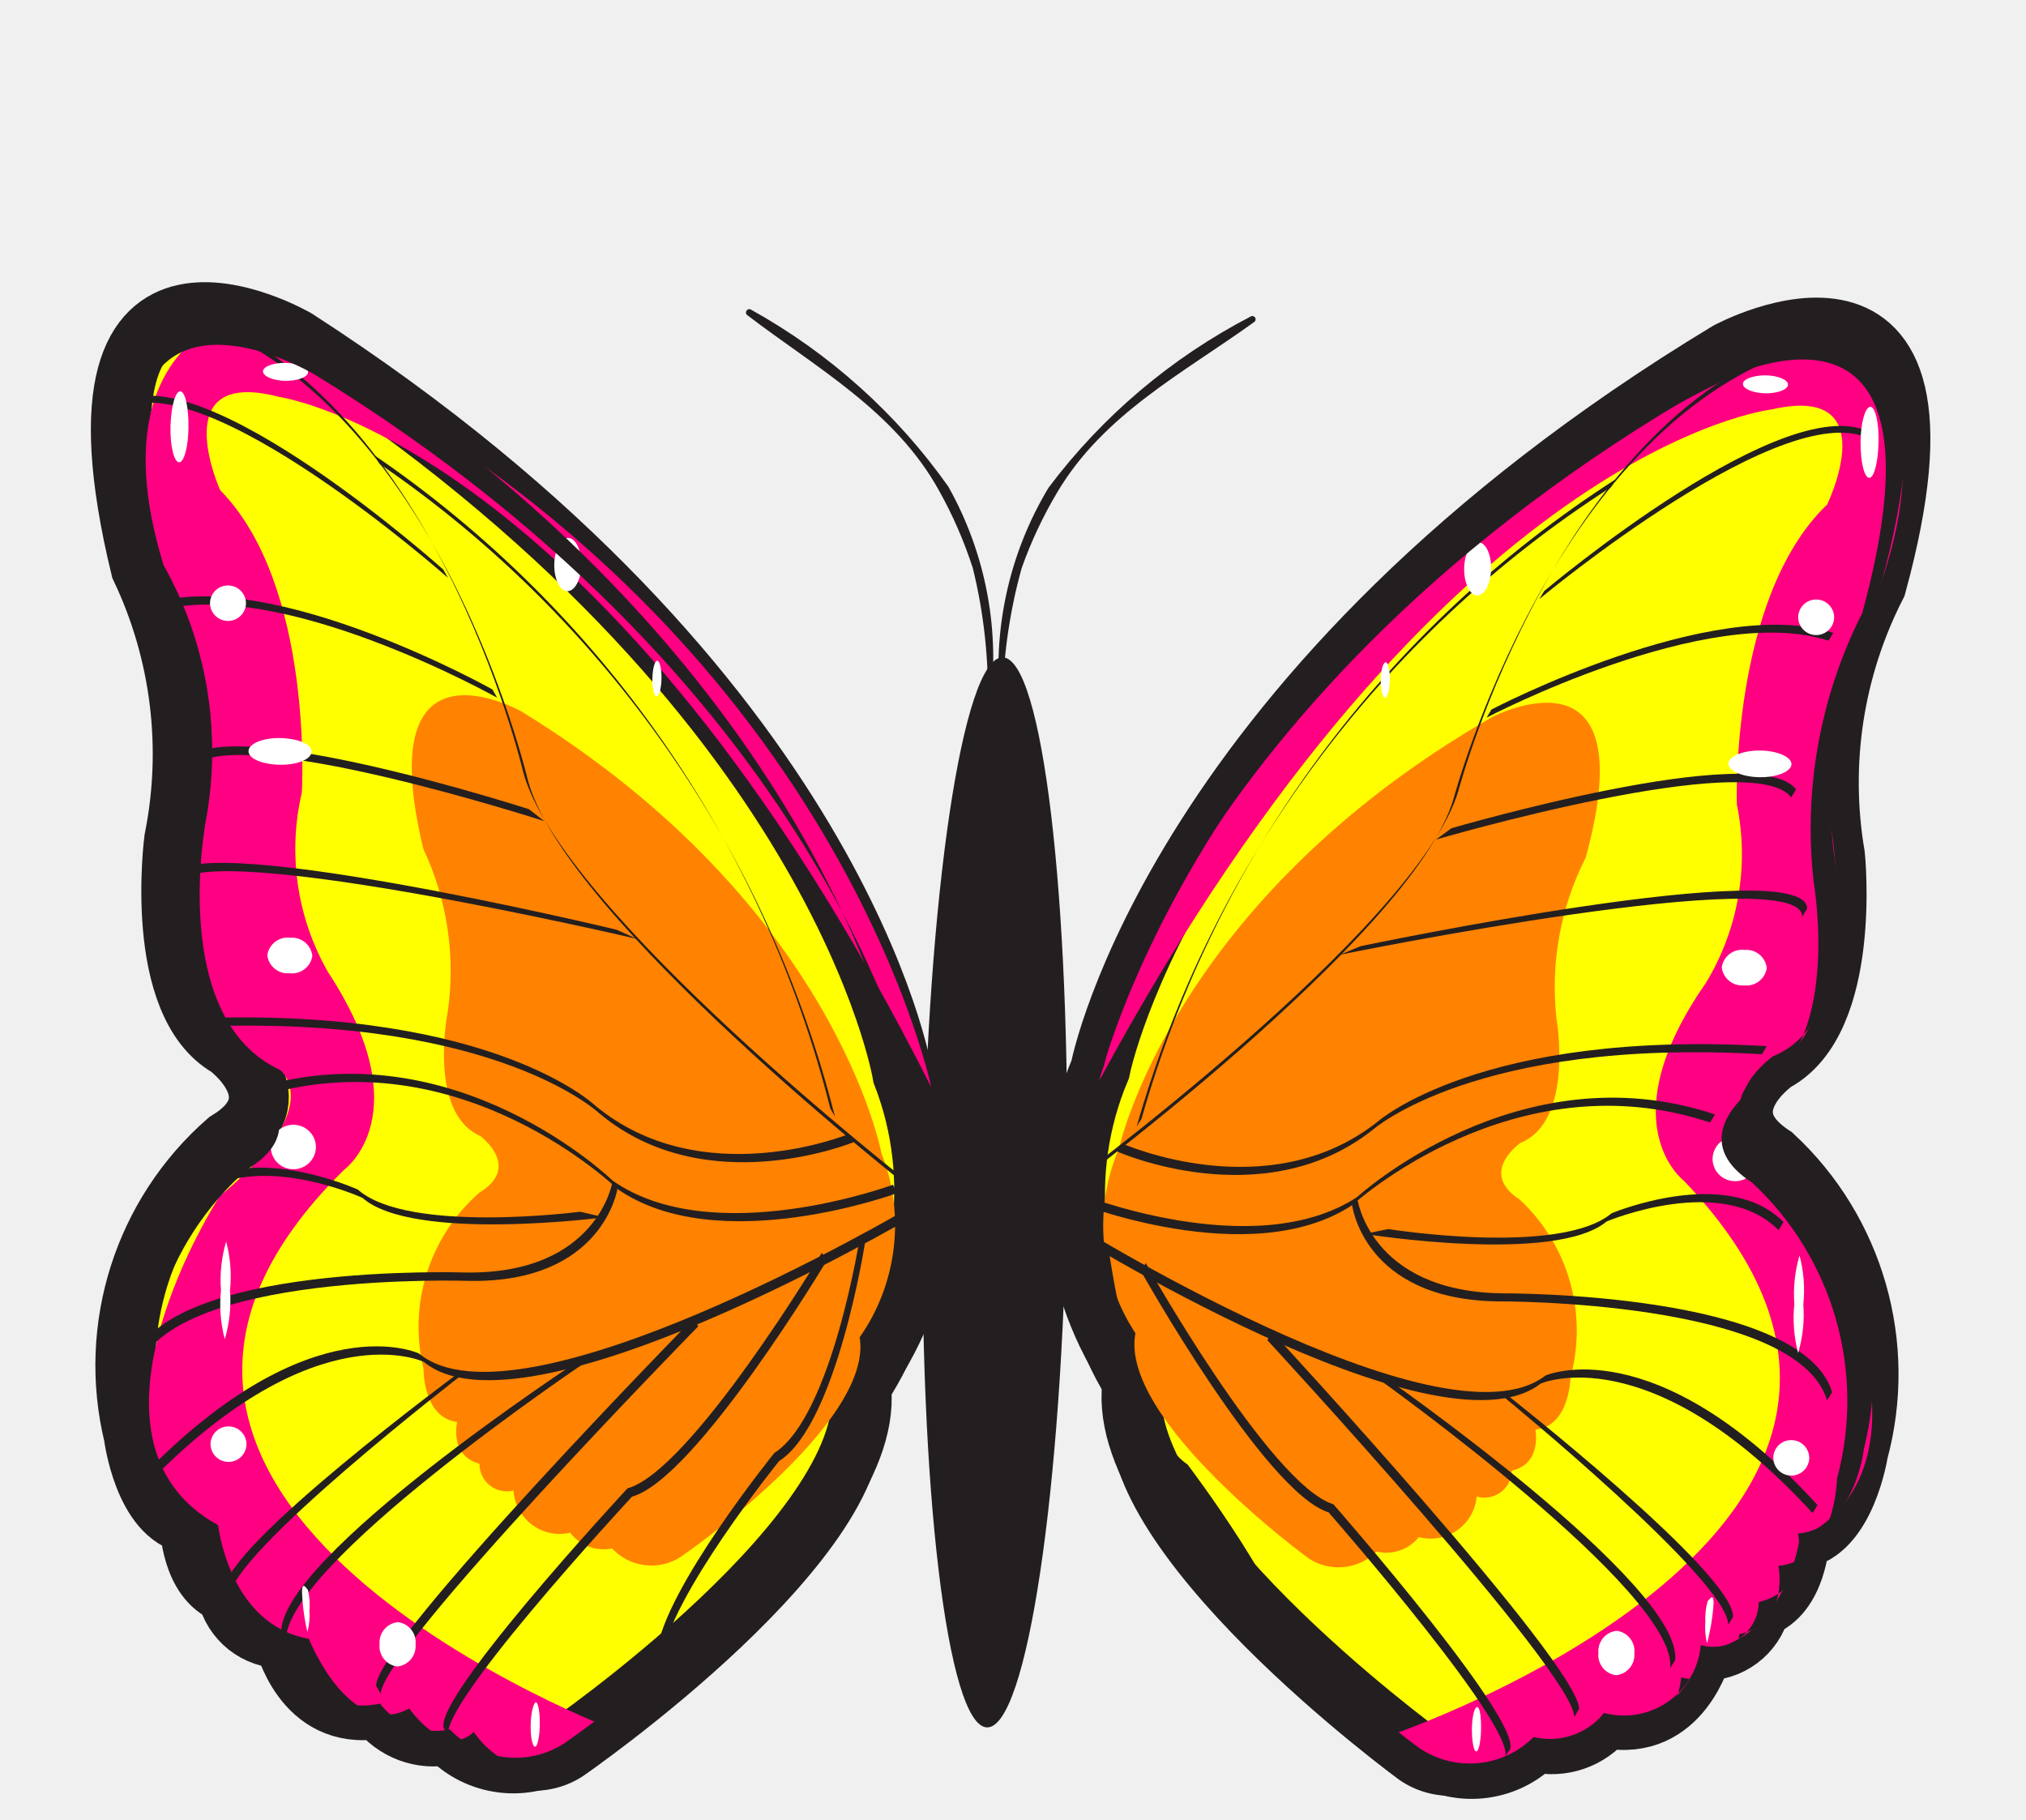
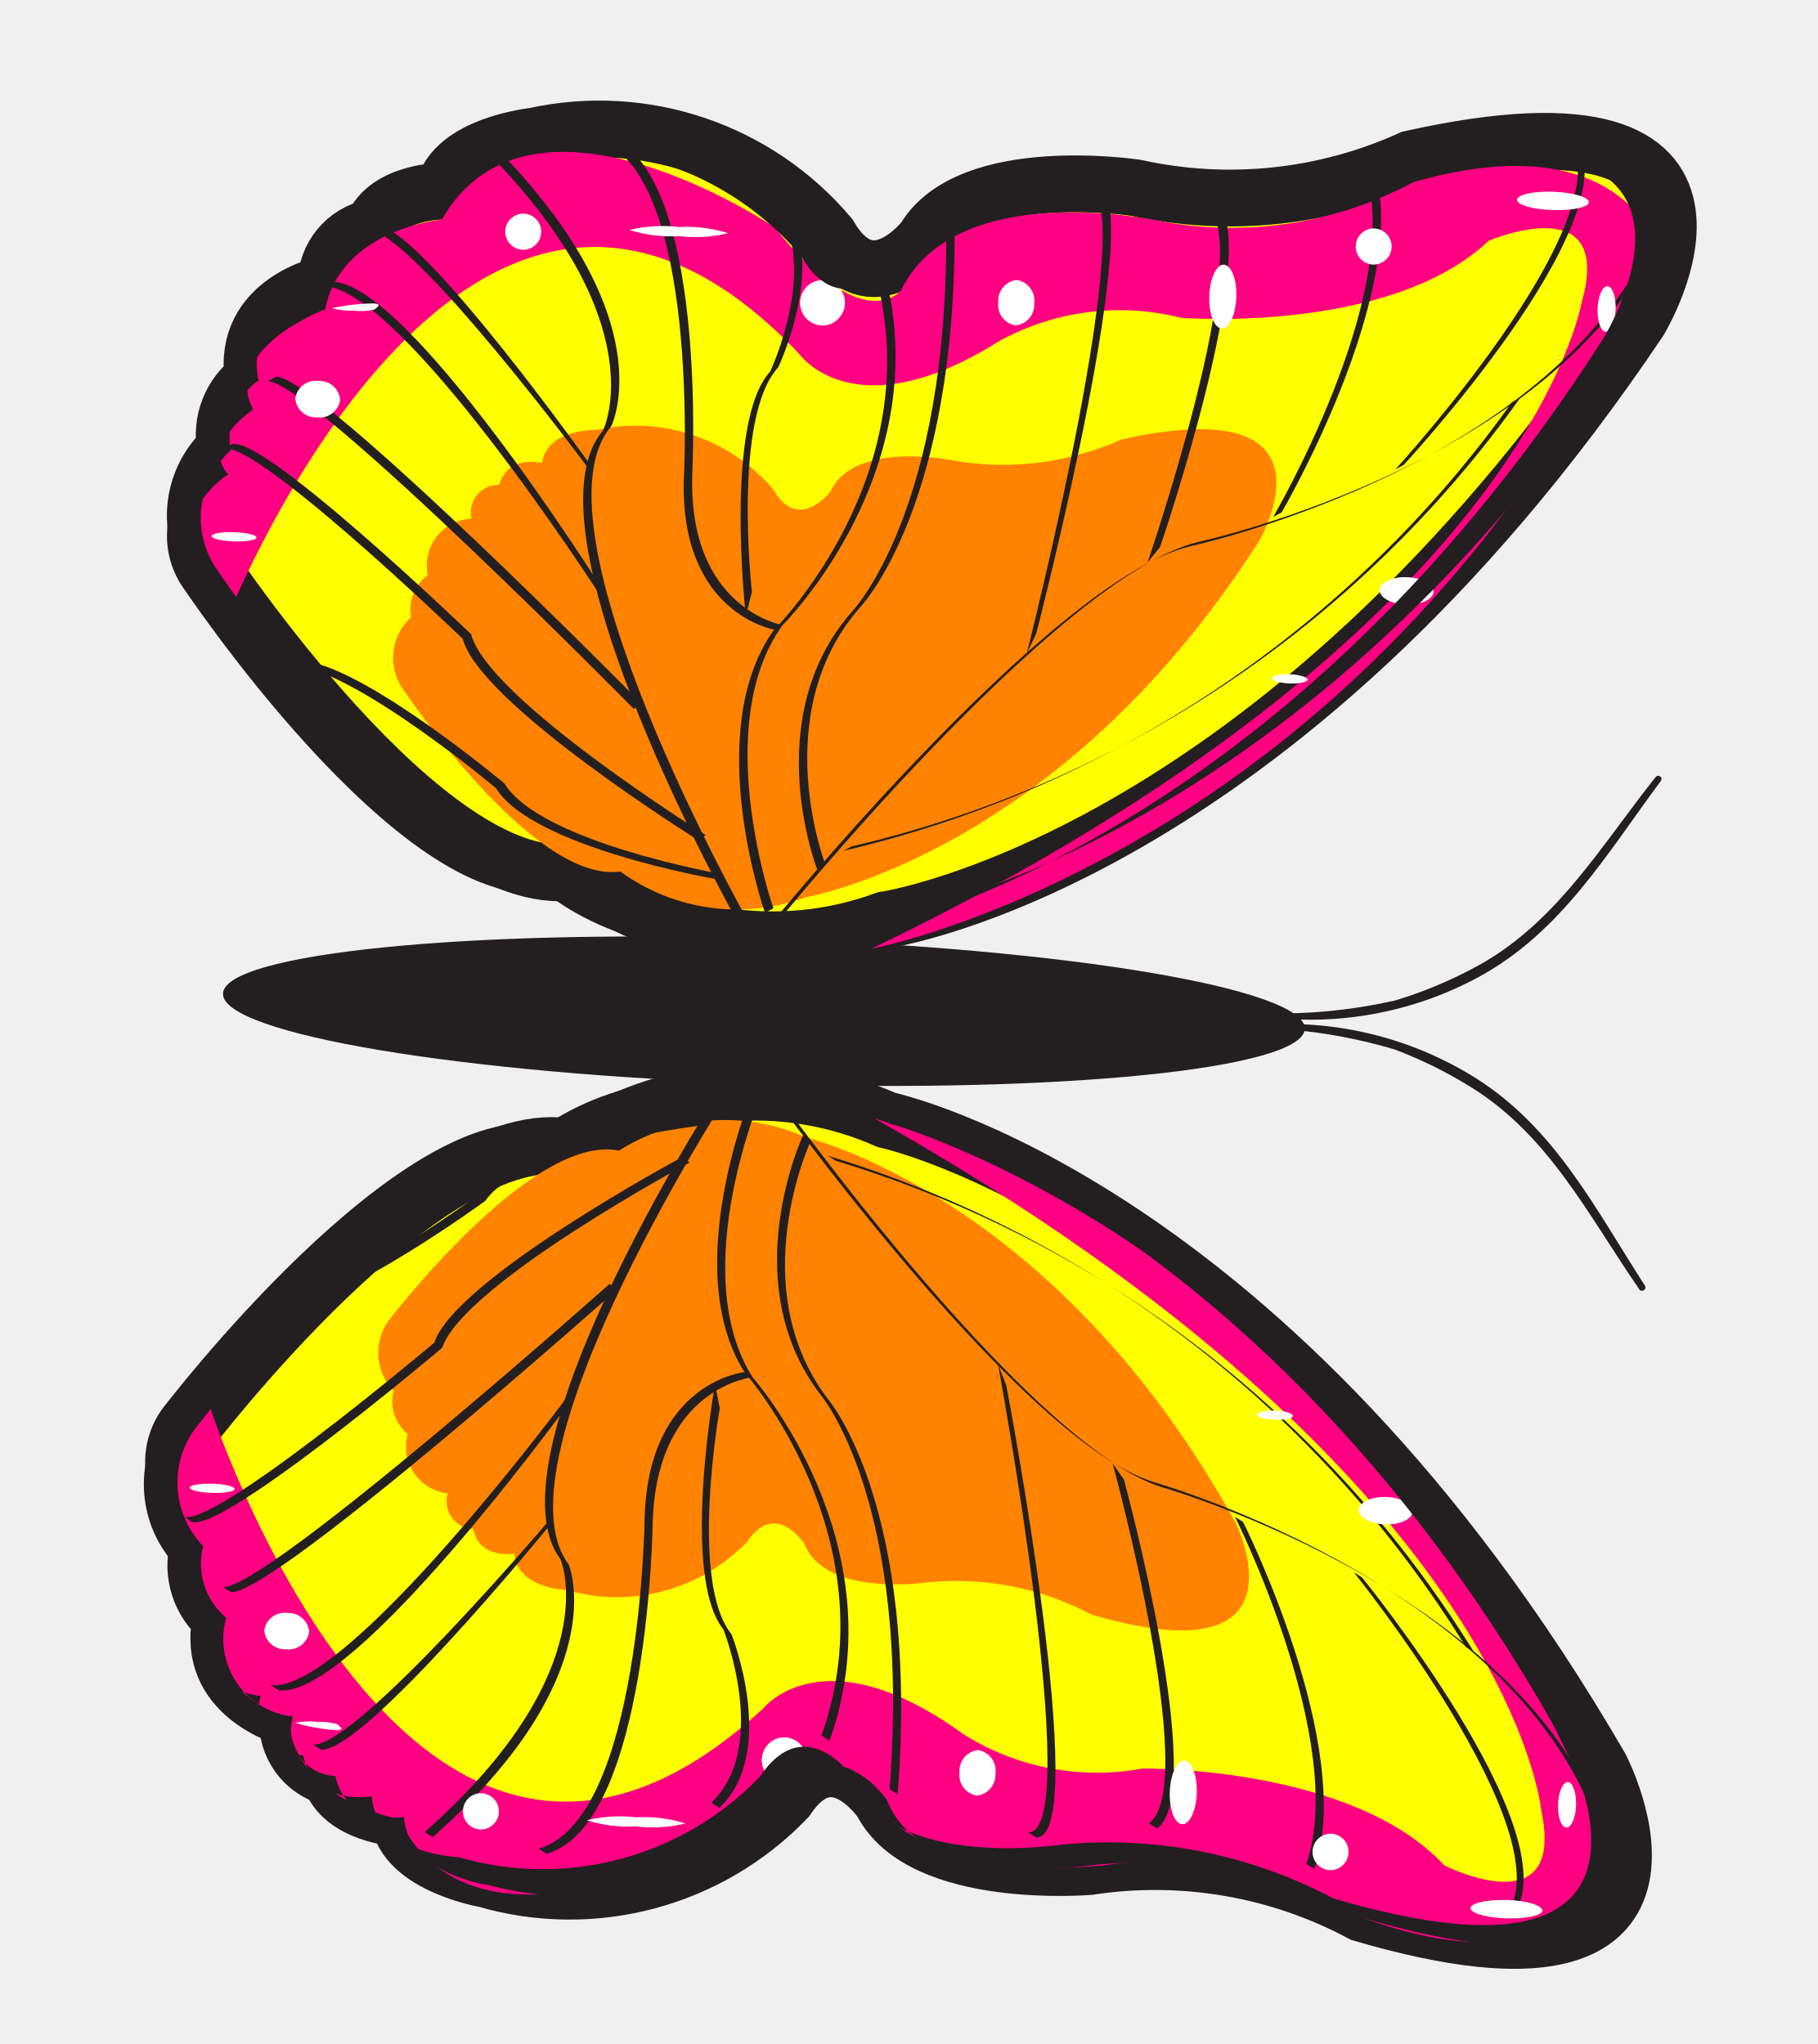
- <svg xmlns="http://www.w3.org/2000/svg" width="33.812" height="30.368" viewBox="0 0 33.812 30.368">
-   <g transform="matrix(0.999, -0.035, 0.035, 0.999, -1.036, 0.051)">
-     <rect width="29.734" height="33.38" transform="translate(0 29.697) rotate(-87.162)" fill="none" />
-     <path d="M.835,17.846c.663.033,1.4-3.936,1.641-8.864S2.383.033,1.72,0,.324,3.935.079,8.863.174,17.813.835,17.846Z" transform="translate(15.663 11.541)" fill="#231f20" />
-     <g transform="translate(2.301 5.316)">
-       <path d="M13.167,13.129S12.349,6.676,3.479.5c0,0-4.014-2.524-2.727,3.729a7.227,7.227,0,0,1,.4,4.548s-.461,2.727.784,3.5c0,0,1.127.9-.078,1.569A4.971,4.971,0,0,0,.128,18.7s.119,1.346.883,1.513c0,0-.019.932.581,1.183a.954.954,0,0,0,.919.78s.257,1.4,1.536,1.23a1.158,1.158,0,0,0,1.147.477,1.5,1.5,0,0,0,1.9.3s5.5-3.5,5.192-5.932A5.377,5.377,0,0,0,13.167,13.129Z" fill="#ff0" stroke="#231f20" stroke-width="1" />
+ <svg xmlns="http://www.w3.org/2000/svg" width="32" height="36" viewBox="0 0 32 36">
+   <g transform="translate(-1395 -4739)">
+     <g transform="matrix(0.017, 1, -1, 0.017, 1429.622, 4738.525)">
+       <path d="M.891,19.032c.707.035,1.49-4.2,1.75-9.453S2.541.035,1.835,0,.345,4.2.085,9.452.186,19,.891,19.032Z" transform="translate(16.557 11.96)" fill="#231f20" />
+       <g transform="translate(2.307 5.321)">
+         <path d="M14.042,14S13.17,7.12,3.71.537C3.71.537-.571-2.155.8,4.514a7.707,7.707,0,0,1,.426,4.85s-.492,2.908.837,3.734c0,0,1.2.955-.083,1.674A5.3,5.3,0,0,0,.136,19.939s.127,1.435.941,1.613c0,0-.021.994.62,1.262a1.017,1.017,0,0,0,.98.831s.274,1.491,1.638,1.312a1.235,1.235,0,0,0,1.223.508,1.6,1.6,0,0,0,2.028.325s5.863-3.737,5.537-6.327A5.734,5.734,0,0,0,14.042,14Z" transform="translate(0 0)" fill="#ff0" stroke="#231f20" stroke-width="1" />
+       </g>
+       <path d="M14.124,14.079S12.584,5.052,2.076,0c0,0-2.295.566-1.288,4.308A6.781,6.781,0,0,1,1.381,8.86s-.812,3.505,1.161,4.5c0,0,.84.671-1.153,2.209,0,0-2.963,4.228-.233,5.853,0,0,.132,1.778,1.544,2.079,0,0,.654,1.836,1.745,1.3,0,0,.6.934,1.134.456,0,0,.854,1.53,2.628.107,0,0-10.829-4.46-4.583-10.191,0,0,1.409-.937-.165-3.532a4.411,4.411,0,0,1-.352-3.206s.353-3.675-1.264-5.433c0,0-.911-2.226,1.1-1.624C2.944,1.385,8.742,2.4,14.124,14.079Z" transform="translate(2.729 5.487)" fill="#ff0082" />
+       <path d="M8.365,8.41S7.7,3.947,2.226.319C2.226.319-.42-1.289.4,2.713a5.085,5.085,0,0,1,.333,2.9s-.429,1.791.5,2.24c0,0,.722.573-.05,1a3.18,3.18,0,0,0-1.107,3.1s-.043.871.565.968c0,0-.165.6.371.757a.488.488,0,0,0,.588.5.825.825,0,0,0,.984.786.74.74,0,0,0,.734.306.963.963,0,0,0,1.217.195s3.518-2.243,3.322-3.8A3.489,3.489,0,0,0,8.365,8.41Z" transform="translate(7.56 12.297)" fill="#ff8200" />
+       <g transform="translate(2.466 5.237)">
+         <path d="M12.566,16.208S6.461,11.094,5.9,8.6C5.9,8.6,4.541,1.713.078.149L0,0C4.464,1.564,5.826,8.456,5.826,8.456c.558,2.488,6.662,7.6,6.662,7.6Z" transform="translate(1.496)" fill="#231f20" />
+         <path d="M6.343,1.525S.8-.49.078.368L0,.219C.724-.64,6.078,1.3,6.078,1.3Z" transform="translate(1.324 7.827)" fill="#231f20" />
+         <path d="M6.065,1.989S2.262-.326.078.237L0,.088C2.185-.474,5.987,1.839,5.987,1.839Z" transform="translate(0.839 5.137)" fill="#231f20" />
+         <path d="M5.746,3.424S1.517-.589,0,.23L.006.111c1.517-.82,5.662,3.164,5.662,3.164Z" transform="translate(0.357 1.537)" fill="#231f20" />
+         <path d="M7.776,12.055A20.047,20.047,0,0,0,.077.149L0,0A20.043,20.043,0,0,1,7.7,11.905Z" transform="translate(4.879 2.741)" fill="#231f20" />
+         <path d="M8.25,1.615S.128-.591.078.414L0,.265c.05-1,7.89,1.174,7.89,1.174Z" transform="translate(0.992 9.892)" fill="#231f20" />
+         <path d="M11.424,2.613s-2.66.987-4.508-.67c0,0-1.729-1.764-6.838-1.794L0,0C5.108.03,6.837,1.794,6.837,1.794c1.848,1.657,4.509.671,4.509.671Z" transform="translate(1.55 12.645)" fill="#231f20" />
+         <path d="M11.327,2.466S8.1,3.536,6.344,2.219c0,0-2.7-2.819-6.266-1.877L0,.192C3.567-.749,6.266,2.069,6.266,2.069c1.751,1.317,4.983.247,4.983.247Z" transform="translate(2.395 13.725)" fill="#231f20" />
+         <path d="M8.738.15S8.428,1.812,6.05,1.694c0,0-5.318-.375-5.974,1.383L0,2.927C.655,1.17,5.972,1.545,5.972,1.545,8.351,1.663,8.661,0,8.661,0Z" transform="translate(0 15.794)" fill="#231f20" />
+         <path d="M13.8.149S6.8,3.942,5.059,2.4c0,0-1.881-.988-4.981,1.991L0,4.242C3.1,1.264,4.982,2.252,4.982,2.252,6.722,3.793,13.722,0,13.722,0Z" transform="translate(0.126 16.499)" fill="#231f20" />
+         <path d="M4.355.039S.116,3.073.077,3.854L0,3.7C.039,2.923,4.3,0,4.3,0Z" transform="translate(1.499 19.119)" fill="#231f20" />
+         <path d="M5.582.056S.031,3.5.078,4.85L0,4.7C-.046,3.355,5.5,0,5.5,0Z" transform="translate(2.479 18.955)" fill="#231f20" />
+         <path d="M5.956.15S.116,5.711.078,6.492L0,6.343C.039,5.561,5.878,0,5.878,0Z" transform="translate(4.135 18.29)" fill="#231f20" />
+         <path d="M7.108.15S4.649,3.944,3.5,4.222c0,0-3.824,3.838-3.388,4.2l-.077-.15c-.437-.357,3.388-4.2,3.388-4.2C4.571,3.794,7.03,0,7.03,0Z" transform="translate(5.307 17.207)" fill="#231f20" />
+         <path d="M3.959.149S3.346,3.363,2.294,3.981c0,0-2.047,2.36-2.216,3.471L0,7.3c.169-1.11,2.215-3.47,2.215-3.47C3.268,3.213,3.882,0,3.882,0Z" transform="translate(9.152 16.907)" fill="#231f20" />
+         <path d="M7.431,1.1s-3.422.327-4.29-.5c0,0-1.995-.994-3.064-.04L0,.414c1.069-.954,3.064.04,3.064.04.867.827,3.948.531,3.948.531Z" transform="translate(1.055 15.339)" fill="#231f20" />
+       </g>
+       <g transform="translate(3.727 6.273)">
+         <path d="M.131,1.263C.22,1.268.306.988.323.639S.283,0,.194,0,.02.275,0,.623.043,1.259.131,1.263Z" transform="translate(0 0.439)" fill="#fff" />
+         <path d="M.3.631a.318.318,0,0,0,.336-.3A.318.318,0,0,0,.336,0,.318.318,0,0,0,0,.3.318.318,0,0,0,.3.631Z" transform="translate(0.593 3.925)" fill="#fff" />
+         <path d="M.55.475C.859.491,1.115.4,1.122.266S.882.017.573,0,.007.08,0,.211.24.46.55.475Z" transform="translate(1.186 6.673)" fill="#fff" />
+         <path d="M.385.631A.365.365,0,0,0,.8.336.365.365,0,0,0,.417,0,.366.366,0,0,0,0,.3.366.366,0,0,0,.385.631Z" transform="translate(1.393 10.233)" fill="#fff" />
+         <path d="M.382.79A.4.4,0,0,0,.8.415.4.4,0,0,0,.421,0,.4.4,0,0,0,0,.375.4.4,0,0,0,.382.79Z" transform="translate(1.337 13.564)" fill="#fff" />
+         <path d="M.048,1.736A2.4,2.4,0,0,0,.171.873,2.412,2.412,0,0,0,.134,0,2.429,2.429,0,0,0,.011.865,2.421,2.421,0,0,0,.048,1.736Z" transform="translate(0.349 15.599)" fill="#fff" />
+         <path d="M.3.632a.319.319,0,0,0,.336-.3A.318.318,0,0,0,.336,0,.318.318,0,0,0,0,.3.319.319,0,0,0,.3.632Z" transform="translate(0.078 18.89)" fill="#fff" />
+         <path d="M.071.823A3.662,3.662,0,0,1,0,.1C.011-.107.093.071.109.072A1.174,1.174,0,0,1,.121.449,1.177,1.177,0,0,1,.071.823Z" transform="translate(1.614 21.775)" fill="#fff" />
+         <path d="M.063.789C.107.791.151.616.162.4S.146,0,.1,0,.013.173,0,.39.018.787.063.789Z" transform="translate(5.6 23.993)" fill="#fff" />
+         <path d="M.393.317C.614.328.8.266.8.178S.63.012.409,0,0,.051,0,.139.171.306.393.317Z" transform="translate(1.681 0)" fill="#fff" />
+         <path d="M.218.947C.35.954.468.747.481.486S.4.007.265,0,.014.2,0,.462.085.941.218.947Z" transform="translate(6.743 3.291)" fill="#fff" />
+         <path d="M.066.631C.11.634.153.494.162.32S.141,0,.1,0,.01.138,0,.311.021.63.066.631Z" transform="translate(8.417 5.532)" fill="#fff" />
+         <path d="M.3.789A.364.364,0,0,0,.642.41.364.364,0,0,0,.34,0,.363.363,0,0,0,0,.378.364.364,0,0,0,.3.789Z" transform="translate(2.962 22.479)" fill="#fff" />
+       </g>
+       <path d="M14.379,14.614s-1.145-7.3-10.27-13.35c0,0-4.371-2.816-3,3.853a8.473,8.473,0,0,1,.555,4.837s-.715,2.986.837,3.734c0,0,1.2.954-.083,1.674A5.3,5.3,0,0,0,.575,20.53s-.072,1.452.942,1.614c0,0-.276.994.619,1.261a.813.813,0,0,0,.98.831,1.376,1.376,0,0,0,1.638,1.313,1.235,1.235,0,0,0,1.224.508,1.6,1.6,0,0,0,2.028.324s5.862-3.737,5.536-6.326c0,0,1.8-1.925.837-5.44l-.31-.6c.961,3.516-.837,5.441-.837,5.441.326,2.589-5.537,6.326-5.537,6.326a1.6,1.6,0,0,1-2.028-.324,1.236,1.236,0,0,1-1.224-.508A1.376,1.376,0,0,1,2.8,23.64a.813.813,0,0,1-.98-.832c-.9-.268-.619-1.261-.619-1.261C.191,21.384.131,19.96.131,19.96a5.321,5.321,0,0,1,1.978-5.194c1.285-.719.083-1.674.083-1.674-1.553-.748-.837-3.733-.837-3.733A8.477,8.477,0,0,0,.8,4.521C-.572-2.148,3.837.532,3.837.532c9.124,6.046,10.232,13.485,10.232,13.485Z" transform="translate(2.216 5.234)" fill="#231f20" />
+       <g transform="translate(19.378 6.597)">
+         <path d="M.493,12.755S2.041,5.993,12.107.379c0,0,4.526-2.256,2.5,4.245A7.708,7.708,0,0,0,13.7,9.408s.2,2.943-1.2,3.632c0,0-1.291.831-.083,1.674a5.3,5.3,0,0,1,1.325,5.324s-.269,1.415-1.1,1.512c0,0-.077.991-.74,1.194a1.019,1.019,0,0,1-1.058.731s-.42,1.456-1.759,1.143A1.236,1.236,0,0,1,7.82,25a1.6,1.6,0,0,1-2.049.122S.305,20.826.886,18.282A5.733,5.733,0,0,1,.493,12.755Z" transform="translate(0 0)" fill="#ff0" stroke="#231f20" stroke-width="1" />
+       </g>
+       <path d="M0,12.818S2.425,3.988,13.381,0c0,0,2.227.79.856,4.414A6.782,6.782,0,0,0,13.2,8.885s.462,3.568-1.6,4.368c0,0-.9.584.928,2.311,0,0,2.531,4.5-.346,5.848,0,0-.308,1.756-1.742,1.916,0,0-.832,1.763-1.866,1.124,0,0-.688.87-1.173.342,0,0-1,1.438-2.626-.152,0,0,11.216-3.367,5.569-9.689,0,0-1.31-1.072.514-3.5A4.416,4.416,0,0,0,11.522,8.3s.013-3.691,1.795-5.281c0,0,1.128-2.126-.936-1.724C12.38,1.293,6.511,1.729,0,12.818Z" transform="translate(19.846 6.736)" fill="#ff0082" />
+       <path d="M.307,7.666S1.41,3.29,7.217.222c0,0,2.791-1.338,1.577,2.562a5.082,5.082,0,0,0-.619,2.856s.25,1.825-.721,2.179c0,0-.774.5-.05,1a3.182,3.182,0,0,1,.8,3.2s-.043.87-.658.906c0,0,.106.609-.445.717a.488.488,0,0,1-.635.438.825.825,0,0,1-1.056.686A.74.74,0,0,1,4.645,15a.962.962,0,0,1-1.23.073S.136,12.491.484,10.964A3.49,3.49,0,0,1,.307,7.666Z" transform="translate(19.848 13.106)" fill="#ff8200" />
+       <g transform="translate(18.945 6.777)">
+         <path d="M0,14.885S6.581,10.4,7.382,7.979c0,0,2.037-6.723,6.634-7.838L14.108,0c-4.6,1.115-6.634,7.839-6.634,7.839C6.673,10.26.092,14.745.092,14.745Z" transform="translate(0)" fill="#231f20" />
+         <path d="M0,.988S5.714-.47,6.349.457L6.441.316C5.806-.61.286.794.286.794Z" transform="translate(7.041 7.708)" fill="#231f20" />
+         <path d="M0,1.476S4.013-.451,6.132.325L6.223.184C4.1-.592.092,1.335.092,1.335Z" transform="translate(8.02 5.081)" fill="#231f20" />
+         <path d="M0,2.895S4.605-.681,6.034.285L6.039.166C4.611-.8.091,2.754.091,2.754Z" transform="translate(9.032 1.586)" fill="#231f20" />
+         <path d="M0,11.226A20.045,20.045,0,0,1,8.839.141L8.931,0A20.048,20.048,0,0,0,.092,11.085Z" transform="translate(1.538 2.393)" fill="#231f20" />
+         <path d="M0,.892S8.3-.5,8.251.5L8.344.364C8.393-.64.376.752.376.752Z" transform="translate(5.26 9.792)" fill="#231f20" />
+         <path d="M0,1.56s2.55,1.246,4.553-.222c0,0,1.895-1.584,6.981-1.108l.092-.141C6.54-.387,4.645,1.2,4.645,1.2c-2,1.467-4.553.222-4.553.222Z" transform="translate(1.177 12.489)" fill="#231f20" />
+         <path d="M0,1.507s3.11,1.385,4.984.247c0,0,2.964-2.538,6.42-1.248L11.5.366C8.04-.925,5.076,1.614,5.076,1.614,3.2,2.752.092,1.366.092,1.366Z" transform="translate(0.34 13.395)" fill="#231f20" />
+         <path d="M0,.14s.142,1.686,2.521,1.8c0,0,5.33.153,5.808,1.967l.092-.141C7.942,1.955,2.613,1.8,2.613,1.8.236,1.686.092,0,.092,0Z" transform="translate(5.324 15.009)" fill="#231f20" />
+         <path d="M0,.141S6.591,4.607,8.475,3.246c0,0,1.969-.8,4.76,2.474l.091-.141c-2.79-3.271-4.759-2.474-4.759-2.474C6.683,4.467.092,0,.092,0Z" transform="translate(0.091 15.196)" fill="#231f20" />
+         <path d="M0,.033s3.917,3.439,3.878,4.22l.092-.141C4.009,3.331.059,0,.059,0Z" transform="translate(7.876 18.599)" fill="#231f20" />
+         <path d="M0,.047S5.182,4.029,5,5.363l.093-.141C5.274,3.889.087,0,.087,0Z" transform="translate(5.694 18.22)" fill="#231f20" />
+         <path d="M0,.141S5.261,6.253,5.222,7.034l.092-.141C5.353,6.111.092,0,.092,0Z" transform="translate(3.731 17.358)" fill="#231f20" />
+         <path d="M0,.14S2.072,4.159,3.188,4.549c0,0,3.425,4.2,2.955,4.51l.093-.141C6.706,8.606,3.28,4.41,3.28,4.41,2.164,4.018.092,0,.092,0Z" transform="translate(1.524 16.051)" fill="#231f20" />
+         <path d="M0,.14S.293,3.4,1.278,4.119c0,0,1.8,2.551,1.862,3.672l.092-.14C3.175,6.53,1.371,3.979,1.371,3.979.385,3.259.092,0,.092,0Z" transform="translate(0.861 15.683)" fill="#231f20" />
+         <path d="M0,.5s3.374.664,4.319-.072c0,0,2.083-.792,3.053.263L7.464.548C6.494-.506,4.411.285,4.411.285,3.466,1.021.43.423.43.423Z" transform="translate(5.524 15.171)" fill="#231f20" />
+       </g>
+       <g transform="translate(25.105 7.417)">
+         <path d="M.132,1.263C.044,1.258-.014.972,0,.623S.107,0,.195,0,.341.291.324.639.221,1.267.132,1.263Z" transform="translate(8.686 0.625)" fill="#fff" />
+         <path d="M.3.632A.319.319,0,0,1,0,.3.319.319,0,0,1,.336,0,.319.319,0,0,1,.641.332.319.319,0,0,1,.3.632Z" transform="translate(7.467 4.02)" fill="#fff" />
+         <path d="M.549.475C.24.459-.006.342,0,.21S.263-.014.572,0s.555.134.549.264S.859.49.549.475Z" transform="translate(6.135 6.673)" fill="#fff" />
+         <path d="M.385.632A.366.366,0,0,1,0,.3.366.366,0,0,1,.417,0,.366.366,0,0,1,.8.336.366.366,0,0,1,.385.632Z" transform="translate(5.889 10.211)" fill="#fff" />
+         <path d="M.381.789A.4.4,0,0,1,0,.375.4.4,0,0,1,.42,0,.4.4,0,0,1,.8.414.4.4,0,0,1,.381.789Z" transform="translate(5.606 13.531)" fill="#fff" />
+         <path d="M.048,1.737A2.448,2.448,0,0,1,.011.864,2.44,2.44,0,0,1,.134,0,2.409,2.409,0,0,1,.171.872,2.408,2.408,0,0,1,.048,1.737Z" transform="translate(6.959 15.682)" fill="#fff" />
+         <path d="M.305.632A.318.318,0,0,1,0,.3.318.318,0,0,1,.337,0a.318.318,0,0,1,.3.331A.318.318,0,0,1,.305.632Z" transform="translate(6.5 18.964)" fill="#fff" />
+         <path d="M.017.814A3.619,3.619,0,0,0,.158.1C.169-.1.07.065.054.064A1.19,1.19,0,0,0,.005.438,1.191,1.191,0,0,0,.017.814Z" transform="translate(5.188 21.712)" fill="#fff" />
+         <path d="M.063.789C.018.787-.008.608,0,.39S.057,0,.1,0,.173.18.162.4.107.791.063.789Z" transform="translate(0.969 23.519)" fill="#fff" />
+         <path d="M.393.317C.172.306,0,.227,0,.14S.188-.01.409,0,.806.092.8.179.615.328.393.317Z" transform="translate(6.629 0)" fill="#fff" />
+         <path d="M.218.947C.085.94-.012.723,0,.462S.132-.007.265,0s.23.223.217.486S.351.954.218.947Z" transform="translate(1.554 2.79)" fill="#fff" />
+         <path d="M.066.631C.022.629-.007.486,0,.312S.054,0,.1,0,.171.145.162.319.111.633.066.631Z" transform="translate(0 4.869)" fill="#fff" />
+         <path d="M.3.79A.364.364,0,0,1,0,.379.365.365,0,0,1,.34,0a.365.365,0,0,1,.3.411A.364.364,0,0,1,.3.79Z" transform="translate(3.267 22.249)" fill="#fff" />
+       </g>
+       <path d="M.512,13.339S2.375,6.185,12.053,1.071c0,0,4.627-2.369,2.6,4.131a8.475,8.475,0,0,0-1.032,4.759s.418,3.042-1.2,3.632c0,0-1.291.831-.083,1.674a5.3,5.3,0,0,1,1.325,5.325s-.072,1.451-1.1,1.512c0,0,.177,1.016-.741,1.193a.813.813,0,0,1-1.058.731,1.374,1.374,0,0,1-1.76,1.144,1.236,1.236,0,0,1-1.268.384,1.6,1.6,0,0,1-2.05.122S.226,21.381.807,18.837c0,0-1.6-2.094-.3-5.5l.368-.563c-1.3,3.4.3,5.5.3,5.5-.581,2.544,4.884,6.843,4.884,6.843a1.605,1.605,0,0,0,2.05-.122,1.236,1.236,0,0,0,1.268-.384,1.375,1.375,0,0,0,1.76-1.144.813.813,0,0,0,1.059-.73c.917-.178.74-1.193.74-1.193,1.025-.061,1.227-1.473,1.227-1.473a5.321,5.321,0,0,0-1.456-5.364c-1.207-.843.083-1.674.083-1.674,1.619-.591,1.2-3.632,1.2-3.632a8.47,8.47,0,0,1,1.03-4.76C17.048-1.86,12.4.369,12.4.369,2.718,5.484.88,12.776.88,12.776Z" transform="translate(19.061 6.511)" fill="#231f20" />
+       <path d="M.049,6.827A9.316,9.316,0,0,1,.473,4.347a7.58,7.58,0,0,1,.69-1.339C2.036,1.648,3.482.968,4.77.109A.058.058,0,0,0,4.787.028a.058.058,0,0,0-.08-.019C3.365.845,1.909,1.536,1,2.929a6.229,6.229,0,0,0-.987,3.9.016.016,0,0,0,.015.016.016.016,0,0,0,.017-.014Z" transform="translate(18.308 6.041)" fill="#231f20" />
+       <path d="M4.055,7.258a9.294,9.294,0,0,0-.177-2.51,7.655,7.655,0,0,0-.554-1.4C2.591,1.906,1.218,1.088.021.1A.057.057,0,0,1,.013.024.057.057,0,0,1,.095.013c1.253.965,2.632,1.794,3.4,3.271a6.236,6.236,0,0,1,.6,3.975.016.016,0,0,1-.016.014.017.017,0,0,1-.016-.015Z" transform="translate(14.04 5.606)" fill="#231f20" />
    </g>
-     <path d="M13.243,13.2S11.8,4.737,1.947,0c0,0-2.152.531-1.208,4.039A6.358,6.358,0,0,1,1.3,8.308s-.761,3.287,1.088,4.224c0,0,.787.629-1.081,2.071,0,0-2.779,3.965-.219,5.489,0,0,.123,1.667,1.447,1.949,0,0,.613,1.722,1.636,1.222,0,0,.562.875,1.063.428,0,0,.8,1.434,2.464.1,0,0-10.154-4.182-4.3-9.556,0,0,1.322-.879-.155-3.312a4.136,4.136,0,0,1-.33-3.006S3.242,4.47,1.727,2.822c0,0-.854-2.087,1.034-1.523C2.761,1.3,8.2,2.251,13.243,13.2Z" transform="translate(2.697 5.471)" fill="#ff0082" />
-     <path d="M7.843,7.886S7.221,3.7,2.087.3c0,0-2.48-1.508-1.708,2.244A4.768,4.768,0,0,1,.691,5.266s-.4,1.68.47,2.1c0,0,.677.537-.047.942A2.982,2.982,0,0,0,.077,11.215s-.041.817.53.908c0,0-.155.559.348.71a.458.458,0,0,0,.552.468.774.774,0,0,0,.922.737.694.694,0,0,0,.688.286.9.9,0,0,0,1.141.182s3.3-2.1,3.115-3.56A3.271,3.271,0,0,0,7.843,7.886Z" transform="translate(7.227 11.857)" fill="#ff8200" />
-     <g transform="translate(2.45 5.236)">
-       <path d="M11.783,15.2S6.058,10.4,5.535,8.068c0,0-1.277-6.462-5.462-7.929L0,0C4.186,1.466,5.462,7.929,5.462,7.929c.523,2.333,6.247,7.128,6.247,7.128Z" transform="translate(1.402)" fill="#231f20" />
-       <path d="M5.948,1.43S.751-.46.073.345L0,.206C.679-.6,5.7,1.222,5.7,1.222Z" transform="translate(1.241 7.34)" fill="#231f20" />
-       <path d="M5.687,1.865S2.121-.305.073.222L0,.083C2.049-.444,5.614,1.725,5.614,1.725Z" transform="translate(0.787 4.817)" fill="#231f20" />
-       <path d="M5.388,3.211S1.422-.553,0,.216L.005.1C1.428-.665,5.315,3.071,5.315,3.071Z" transform="translate(0.335 1.441)" fill="#231f20" />
-       <path d="M7.291,11.3A18.8,18.8,0,0,0,.073.14L0,0A18.794,18.794,0,0,1,7.219,11.163Z" transform="translate(4.575 2.57)" fill="#231f20" />
-       <path d="M7.736,1.514S.12-.554.073.388L0,.248c.047-.942,7.4,1.1,7.4,1.1Z" transform="translate(0.93 9.275)" fill="#231f20" />
-       <path d="M10.711,2.451s-2.495.926-4.227-.629c0,0-1.622-1.654-6.411-1.682L0,0C4.79.028,6.411,1.682,6.411,1.682c1.733,1.554,4.228.629,4.228.629Z" transform="translate(1.453 11.856)" fill="#231f20" />
-       <path d="M10.621,2.312s-3.03,1-4.673-.232c0,0-2.531-2.643-5.875-1.76L0,.18C3.344-.7,5.875,1.94,5.875,1.94c1.642,1.235,4.673.232,4.673.232Z" transform="translate(2.245 12.869)" fill="#231f20" />
-       <path d="M8.194.14S7.9,1.7,5.673,1.588c0,0-4.987-.351-5.6,1.3L0,2.745c.614-1.648,5.6-1.3,5.6-1.3C7.83,1.559,8.121,0,8.121,0Z" transform="translate(0 14.81)" fill="#231f20" />
-       <path d="M12.94.14S6.376,3.7,4.744,2.252c0,0-1.764-.927-4.67,1.867L0,3.978C2.907,1.185,4.671,2.111,4.671,2.111,6.3,3.556,12.867,0,12.867,0Z" transform="translate(0.118 15.47)" fill="#231f20" />
-       <path d="M4.083.036S.109,2.881.073,3.614L0,3.474C.036,2.741,4.032,0,4.032,0Z" transform="translate(1.406 17.927)" fill="#231f20" />
-       <path d="M5.234.052S.029,3.286.073,4.548L0,4.408C-.043,3.146,5.156,0,5.156,0Z" transform="translate(2.325 17.773)" fill="#231f20" />
-       <path d="M5.585.14S.109,5.355.073,6.087L0,5.947C.036,5.215,5.512,0,5.512,0Z" transform="translate(3.877 17.15)" fill="#231f20" />
-       <path d="M6.665.14S4.359,3.7,3.282,3.959c0,0-3.586,3.6-3.177,3.934L.033,7.753c-.409-.335,3.177-3.934,3.177-3.934C4.286,3.558,6.592,0,6.592,0Z" transform="translate(4.976 16.134)" fill="#231f20" />
-       <path d="M3.713.139S3.137,3.153,2.151,3.733c0,0-1.92,2.213-2.078,3.255L0,6.848C.158,5.807,2.077,3.594,2.077,3.594,3.065,3.013,3.64,0,3.64,0Z" transform="translate(8.581 15.853)" fill="#231f20" />
-       <path d="M6.968,1.033S3.759,1.34,2.946.566c0,0-1.87-.932-2.873-.038L0,.388C1-.506,2.873.425,2.873.425c.813.775,3.7.5,3.7.5Z" transform="translate(0.989 14.383)" fill="#231f20" />
-     </g>
-     <g transform="translate(3.633 6.208)">
-       <path d="M.123,1.184C.206,1.189.286.927.3.6S.265,0,.182,0,.019.258,0,.585.04,1.18.123,1.184Z" transform="translate(0 0.412)" fill="#fff" />
-       <path d="M.286.592A.3.3,0,0,0,.6.311.3.3,0,0,0,.315,0,.3.3,0,0,0,0,.281.3.3,0,0,0,.286.592Z" transform="translate(0.556 3.68)" fill="#fff" />
-       <path d="M.515.445c.29.015.53-.073.537-.2S.827.016.537,0,.006.075,0,.2.225.431.515.445Z" transform="translate(1.112 6.257)" fill="#fff" />
-       <path d="M.361.592A.342.342,0,0,0,.751.315.342.342,0,0,0,.391,0,.343.343,0,0,0,0,.278.343.343,0,0,0,.361.592Z" transform="translate(1.306 9.595)" fill="#fff" />
-       <path d="M.358.741A.374.374,0,0,0,.752.389.374.374,0,0,0,.395,0,.373.373,0,0,0,0,.352.373.373,0,0,0,.358.741Z" transform="translate(1.253 12.718)" fill="#fff" />
-       <path d="M.045,1.628A2.251,2.251,0,0,0,.161.818,2.262,2.262,0,0,0,.125,0,2.277,2.277,0,0,0,.01.811,2.27,2.27,0,0,0,.045,1.628Z" transform="translate(0.327 14.627)" fill="#fff" />
-       <path d="M.286.592A.3.3,0,0,0,.6.311.3.3,0,0,0,.315,0,.3.3,0,0,0,0,.281.3.3,0,0,0,.286.592Z" transform="translate(0.073 17.713)" fill="#fff" />
-       <path d="M.067.771A3.433,3.433,0,0,1,0,.094C.011-.1.087.067.1.068A1.1,1.1,0,0,1,.113.421,1.1,1.1,0,0,1,.067.771Z" transform="translate(1.513 20.418)" fill="#fff" />
-       <path d="M.059.74C.1.742.142.578.152.374S.137,0,.1,0,.012.162,0,.366.017.738.059.74Z" transform="translate(5.251 22.497)" fill="#fff" />
-       <path d="M.368.3C.576.307.747.249.751.167S.591.011.383,0,0,.048,0,.13.161.287.368.3Z" transform="translate(1.576)" fill="#fff" />
-       <path d="M.2.888C.328.894.439.7.451.456S.372.006.248,0,.013.188,0,.433.08.882.2.888Z" transform="translate(6.323 3.086)" fill="#fff" />
-       <path d="M.062.592C.1.594.144.463.152.3S.132,0,.091,0,.01.129,0,.292.02.59.062.592Z" transform="translate(7.893 5.187)" fill="#fff" />
-       <path d="M.282.74A.341.341,0,0,0,.6.385.341.341,0,0,0,.319,0,.341.341,0,0,0,0,.355.341.341,0,0,0,.282.74Z" transform="translate(2.777 21.078)" fill="#fff" />
-     </g>
-     <path d="M13.483,13.7S12.409,6.856,3.853,1.185c0,0-4.1-2.641-2.811,3.613a7.945,7.945,0,0,1,.52,4.536s-.671,2.8.785,3.5c0,0,1.127.895-.078,1.57A4.969,4.969,0,0,0,.539,19.25s-.068,1.361.883,1.513c0,0-.259.932.581,1.183a.762.762,0,0,0,.919.78,1.29,1.29,0,0,0,1.536,1.231,1.158,1.158,0,0,0,1.147.476,1.5,1.5,0,0,0,1.9.3S13,21.232,12.7,18.8a5.453,5.453,0,0,0,.785-5.1l-.291-.56a5.455,5.455,0,0,1-.785,5.1c.306,2.427-5.192,5.932-5.192,5.932a1.5,1.5,0,0,1-1.9-.3A1.159,1.159,0,0,1,4.166,23.4a1.29,1.29,0,0,1-1.537-1.231.762.762,0,0,1-.919-.78C.871,21.135,1.13,20.2,1.13,20.2.179,20.051.123,18.716.123,18.716a4.99,4.99,0,0,1,1.855-4.87c1.205-.674.078-1.57.078-1.57-1.456-.7-.785-3.5-.785-3.5a7.949,7.949,0,0,0-.52-4.537C-.537-2.014,3.6.5,3.6.5c8.555,5.669,9.594,12.645,9.594,12.645Z" transform="translate(2.216 5.234)" fill="#231f20" />
-     <g transform="translate(18.308 6.512)">
-       <path d="M.462,11.96S1.914,5.62,11.352.355c0,0,4.243-2.115,2.344,3.98a7.227,7.227,0,0,0-.849,4.486s.19,2.759-1.126,3.406c0,0-1.21.779-.078,1.57a4.971,4.971,0,0,1,1.242,4.992s-.252,1.327-1.028,1.418c0,0-.073.929-.694,1.119a.955.955,0,0,1-.992.685s-.394,1.366-1.65,1.072a1.159,1.159,0,0,1-1.19.361,1.5,1.5,0,0,1-1.921.114S.286,19.528.831,17.143A5.375,5.375,0,0,1,.462,11.96Z" fill="#ff0" stroke="#231f20" stroke-width="1" />
-     </g>
-     <path d="M0,12.019S2.274,3.74,12.547,0c0,0,2.089.741.8,4.139a6.359,6.359,0,0,0-.976,4.193s.433,3.346-1.5,4.1c0,0-.846.548.87,2.167,0,0,2.373,4.221-.325,5.483,0,0-.289,1.646-1.633,1.8,0,0-.781,1.653-1.749,1.054,0,0-.645.815-1.1.32,0,0-.939,1.348-2.462-.143,0,0,10.517-3.157,5.222-9.085,0,0-1.228-1,.482-3.281A4.141,4.141,0,0,0,10.8,7.781s.012-3.461,1.683-4.952c0,0,1.057-1.994-.878-1.617C11.609,1.213,6.1,1.621,0,12.019Z" transform="translate(18.747 6.642)" fill="#ff0082" />
-     <path d="M.288,7.188s1.034-4.1,6.479-6.98c0,0,2.617-1.255,1.478,2.4a4.765,4.765,0,0,0-.581,2.678S7.9,7,6.988,7.331c0,0-.726.468-.047.942a2.984,2.984,0,0,1,.746,3s-.04.816-.617.85c0,0,.1.571-.417.672a.457.457,0,0,1-.6.411.773.773,0,0,1-.99.643.694.694,0,0,1-.713.216A.9.9,0,0,1,3.2,14.13S.127,11.712.454,10.281A3.272,3.272,0,0,1,.288,7.188Z" transform="translate(18.749 12.615)" fill="#ff8200" />
-     <g transform="translate(17.902 6.681)">
-       <path d="M0,13.957s6.17-4.2,6.922-6.475c0,0,1.91-6.3,6.22-7.35L13.228,0c-4.31,1.045-6.22,7.35-6.22,7.35C6.257,9.62.086,13.826.086,13.826Z" fill="#231f20" />
-       <path d="M0,.926S5.358-.44,5.953.429L6.04.3C5.444-.572.268.745.268.745Z" transform="translate(6.602 7.228)" fill="#231f20" />
-       <path d="M0,1.384S3.763-.423,5.749.3L5.835.173C3.849-.555.086,1.252.086,1.252Z" transform="translate(7.52 4.764)" fill="#231f20" />
-       <path d="M0,2.714S4.318-.639,5.658.268L5.663.156C4.324-.75.086,2.583.086,2.583Z" transform="translate(8.469 1.487)" fill="#231f20" />
-       <path d="M0,10.526A18.8,18.8,0,0,1,8.288.132L8.374,0A18.8,18.8,0,0,0,.087,10.394Z" transform="translate(1.442 2.244)" fill="#231f20" />
-       <path d="M0,.837S7.784-.469,7.737.473L7.823.341C7.87-.6.353.706.353.706Z" transform="translate(4.933 9.182)" fill="#231f20" />
-       <path d="M0,1.463s2.391,1.168,4.269-.208c0,0,1.777-1.485,6.546-1.039L10.9.084C6.133-.362,4.356,1.122,4.356,1.122,2.477,2.5.086,1.331.086,1.331Z" transform="translate(1.103 11.71)" fill="#231f20" />
-       <path d="M0,1.413s2.917,1.3,4.673.232c0,0,2.779-2.379,6.02-1.17L10.78.343c-3.24-1.21-6.02,1.17-6.02,1.17C3,2.58.086,1.281.086,1.281Z" transform="translate(0.319 12.56)" fill="#231f20" />
-       <path d="M0,.131s.134,1.58,2.364,1.691c0,0,5,.143,5.446,1.844L7.9,3.534C7.447,1.833,2.45,1.691,2.45,1.691.221,1.58.086,0,.086,0Z" transform="translate(4.992 14.073)" fill="#231f20" />
-       <path d="M0,.132S6.18,4.32,7.947,3.044c0,0,1.847-.747,4.463,2.32l.086-.132C9.88,2.164,8.033,2.912,8.033,2.912,6.266,4.188.087,0,.087,0Z" transform="translate(0.085 14.249)" fill="#231f20" />
-       <path d="M0,.031S3.673,3.255,3.636,3.988l.086-.132C3.759,3.123.055,0,.055,0Z" transform="translate(7.385 17.44)" fill="#231f20" />
-       <path d="M0,.044S4.859,3.778,4.69,5.029L4.777,4.9C4.945,3.647.082,0,.082,0Z" transform="translate(5.339 17.084)" fill="#231f20" />
-       <path d="M0,.132S4.933,5.863,4.9,6.6l.086-.132C5.019,5.73.086,0,.086,0Z" transform="translate(3.498 16.276)" fill="#231f20" />
-       <path d="M0,.131S1.943,3.9,2.99,4.266c0,0,3.212,3.937,2.771,4.229l.087-.132c.44-.293-2.772-4.228-2.772-4.228C2.029,3.768.086,0,.086,0Z" transform="translate(1.429 15.051)" fill="#231f20" />
-       <path d="M0,.131S.275,3.188,1.2,3.863c0,0,1.692,2.392,1.746,3.443l.086-.131C2.977,6.123,1.286,3.731,1.286,3.731.361,3.056.087,0,.087,0Z" transform="translate(0.808 14.705)" fill="#231f20" />
-       <path d="M0,.467S3.164,1.09,4.05.4C4.05.4,6-.343,6.912.646L7,.514C6.089-.475,4.136.267,4.136.267,3.25.958.4.4.4.4Z" transform="translate(5.18 14.225)" fill="#231f20" />
-     </g>
-     <g transform="translate(23.678 7.281)">
-       <path d="M.124,1.184C.041,1.18-.013.912,0,.584S.1,0,.183,0,.32.273.3.6.207,1.188.124,1.184Z" transform="translate(8.145 0.586)" fill="#fff" />
-       <path d="M.286.593A.3.3,0,0,1,0,.281.3.3,0,0,1,.315,0,.3.3,0,0,1,.6.311.3.3,0,0,1,.286.593Z" transform="translate(7.002 3.77)" fill="#fff" />
-       <path d="M.515.445C.225.431-.006.32,0,.2S.247-.013.537,0s.521.126.515.247S.805.459.515.445Z" transform="translate(5.752 6.257)" fill="#fff" />
-       <path d="M.361.592A.343.343,0,0,1,0,.278.343.343,0,0,1,.391,0a.343.343,0,0,1,.36.314A.343.343,0,0,1,.361.592Z" transform="translate(5.522 9.575)" fill="#fff" />
-       <path d="M.357.74A.373.373,0,0,1,0,.351.373.373,0,0,1,.394,0,.373.373,0,0,1,.751.389.373.373,0,0,1,.357.74Z" transform="translate(5.257 12.688)" fill="#fff" />
-       <path d="M.045,1.628A2.3,2.3,0,0,1,.01.81,2.288,2.288,0,0,1,.125,0,2.259,2.259,0,0,1,.16.818,2.258,2.258,0,0,1,.045,1.628Z" transform="translate(6.526 14.705)" fill="#fff" />
-       <path d="M.286.592A.3.3,0,0,1,0,.281.3.3,0,0,1,.316,0,.3.3,0,0,1,.6.311.3.3,0,0,1,.286.592Z" transform="translate(6.095 17.782)" fill="#fff" />
-       <path d="M.016.763A3.394,3.394,0,0,0,.149.1C.158-.1.066.061.051.06A1.115,1.115,0,0,0,0,.41,1.117,1.117,0,0,0,.016.763Z" transform="translate(4.865 20.359)" fill="#fff" />
-       <path d="M.059.74C.017.738-.008.57,0,.366S.054,0,.1,0,.162.169.152.373.1.742.059.74Z" transform="translate(0.908 22.053)" fill="#fff" />
-       <path d="M.368.3C.162.287,0,.212,0,.131S.177-.009.383,0,.756.086.752.168.576.308.368.3Z" transform="translate(6.216)" fill="#fff" />
-       <path d="M.2.888C.08.882-.011.678,0,.433S.124-.006.249,0s.215.209.2.455S.329.894.2.888Z" transform="translate(1.457 2.616)" fill="#fff" />
-       <path d="M.062.592C.021.59-.007.456,0,.292S.05,0,.092,0,.16.136.152.3.1.594.062.592Z" transform="translate(0 4.566)" fill="#fff" />
-       <path d="M.282.741A.341.341,0,0,1,0,.356.342.342,0,0,1,.319,0,.342.342,0,0,1,.6.385.341.341,0,0,1,.282.741Z" transform="translate(3.063 20.862)" fill="#fff" />
-     </g>
-     <path d="M.48,12.508S2.227,5.8,11.3,1c0,0,4.339-2.221,2.44,3.874a7.947,7.947,0,0,0-.967,4.463s.392,2.852-1.126,3.406c0,0-1.21.779-.078,1.569a4.972,4.972,0,0,1,1.243,4.993s-.068,1.36-1.028,1.418c0,0,.166.952-.695,1.119a.762.762,0,0,1-.992.685A1.289,1.289,0,0,1,8.448,23.6a1.159,1.159,0,0,1-1.189.36,1.5,1.5,0,0,1-1.922.115S.212,20.048.757,17.663A5.457,5.457,0,0,1,.48,12.508l.346-.528A5.455,5.455,0,0,0,1.1,17.134C.558,19.52,5.682,23.55,5.682,23.55A1.505,1.505,0,0,0,7.6,23.436a1.159,1.159,0,0,0,1.189-.36A1.289,1.289,0,0,0,10.443,22a.762.762,0,0,0,.993-.685c.86-.167.694-1.119.694-1.119.961-.057,1.15-1.381,1.15-1.381a4.989,4.989,0,0,0-1.365-5.029c-1.132-.791.078-1.57.078-1.57,1.518-.554,1.128-3.406,1.128-3.406a7.942,7.942,0,0,1,.966-4.463c1.9-6.094-2.463-4-2.463-4C2.549,5.142.825,11.98.825,11.98Z" transform="translate(18.011 6.431)" fill="#231f20" />
-     <path d="M.046,6.4a8.735,8.735,0,0,1,.4-2.325A7.107,7.107,0,0,1,1.09,2.82C1.909,1.546,3.265.908,4.472.1A.054.054,0,0,0,4.488.026.055.055,0,0,0,4.413.008,9.953,9.953,0,0,0,.942,2.746,5.841,5.841,0,0,0,.016,6.4a.015.015,0,0,0,.014.015A.015.015,0,0,0,.046,6.4Z" transform="translate(17.305 5.991)" fill="#231f20" />
-     <path d="M3.8,6.805a8.714,8.714,0,0,0-.166-2.354,7.178,7.178,0,0,0-.519-1.314C2.429,1.787,1.142,1.021.02.1A.053.053,0,0,1,.012.022.053.053,0,0,1,.089.012,9.944,9.944,0,0,1,3.274,3.079a5.848,5.848,0,0,1,.558,3.728.015.015,0,0,1-.015.013A.016.016,0,0,1,3.8,6.805Z" transform="translate(13.303 5.582)" fill="#231f20" />
+     <rect width="32" height="36" transform="translate(1395 4739)" fill="none" />
  </g>
</svg>
